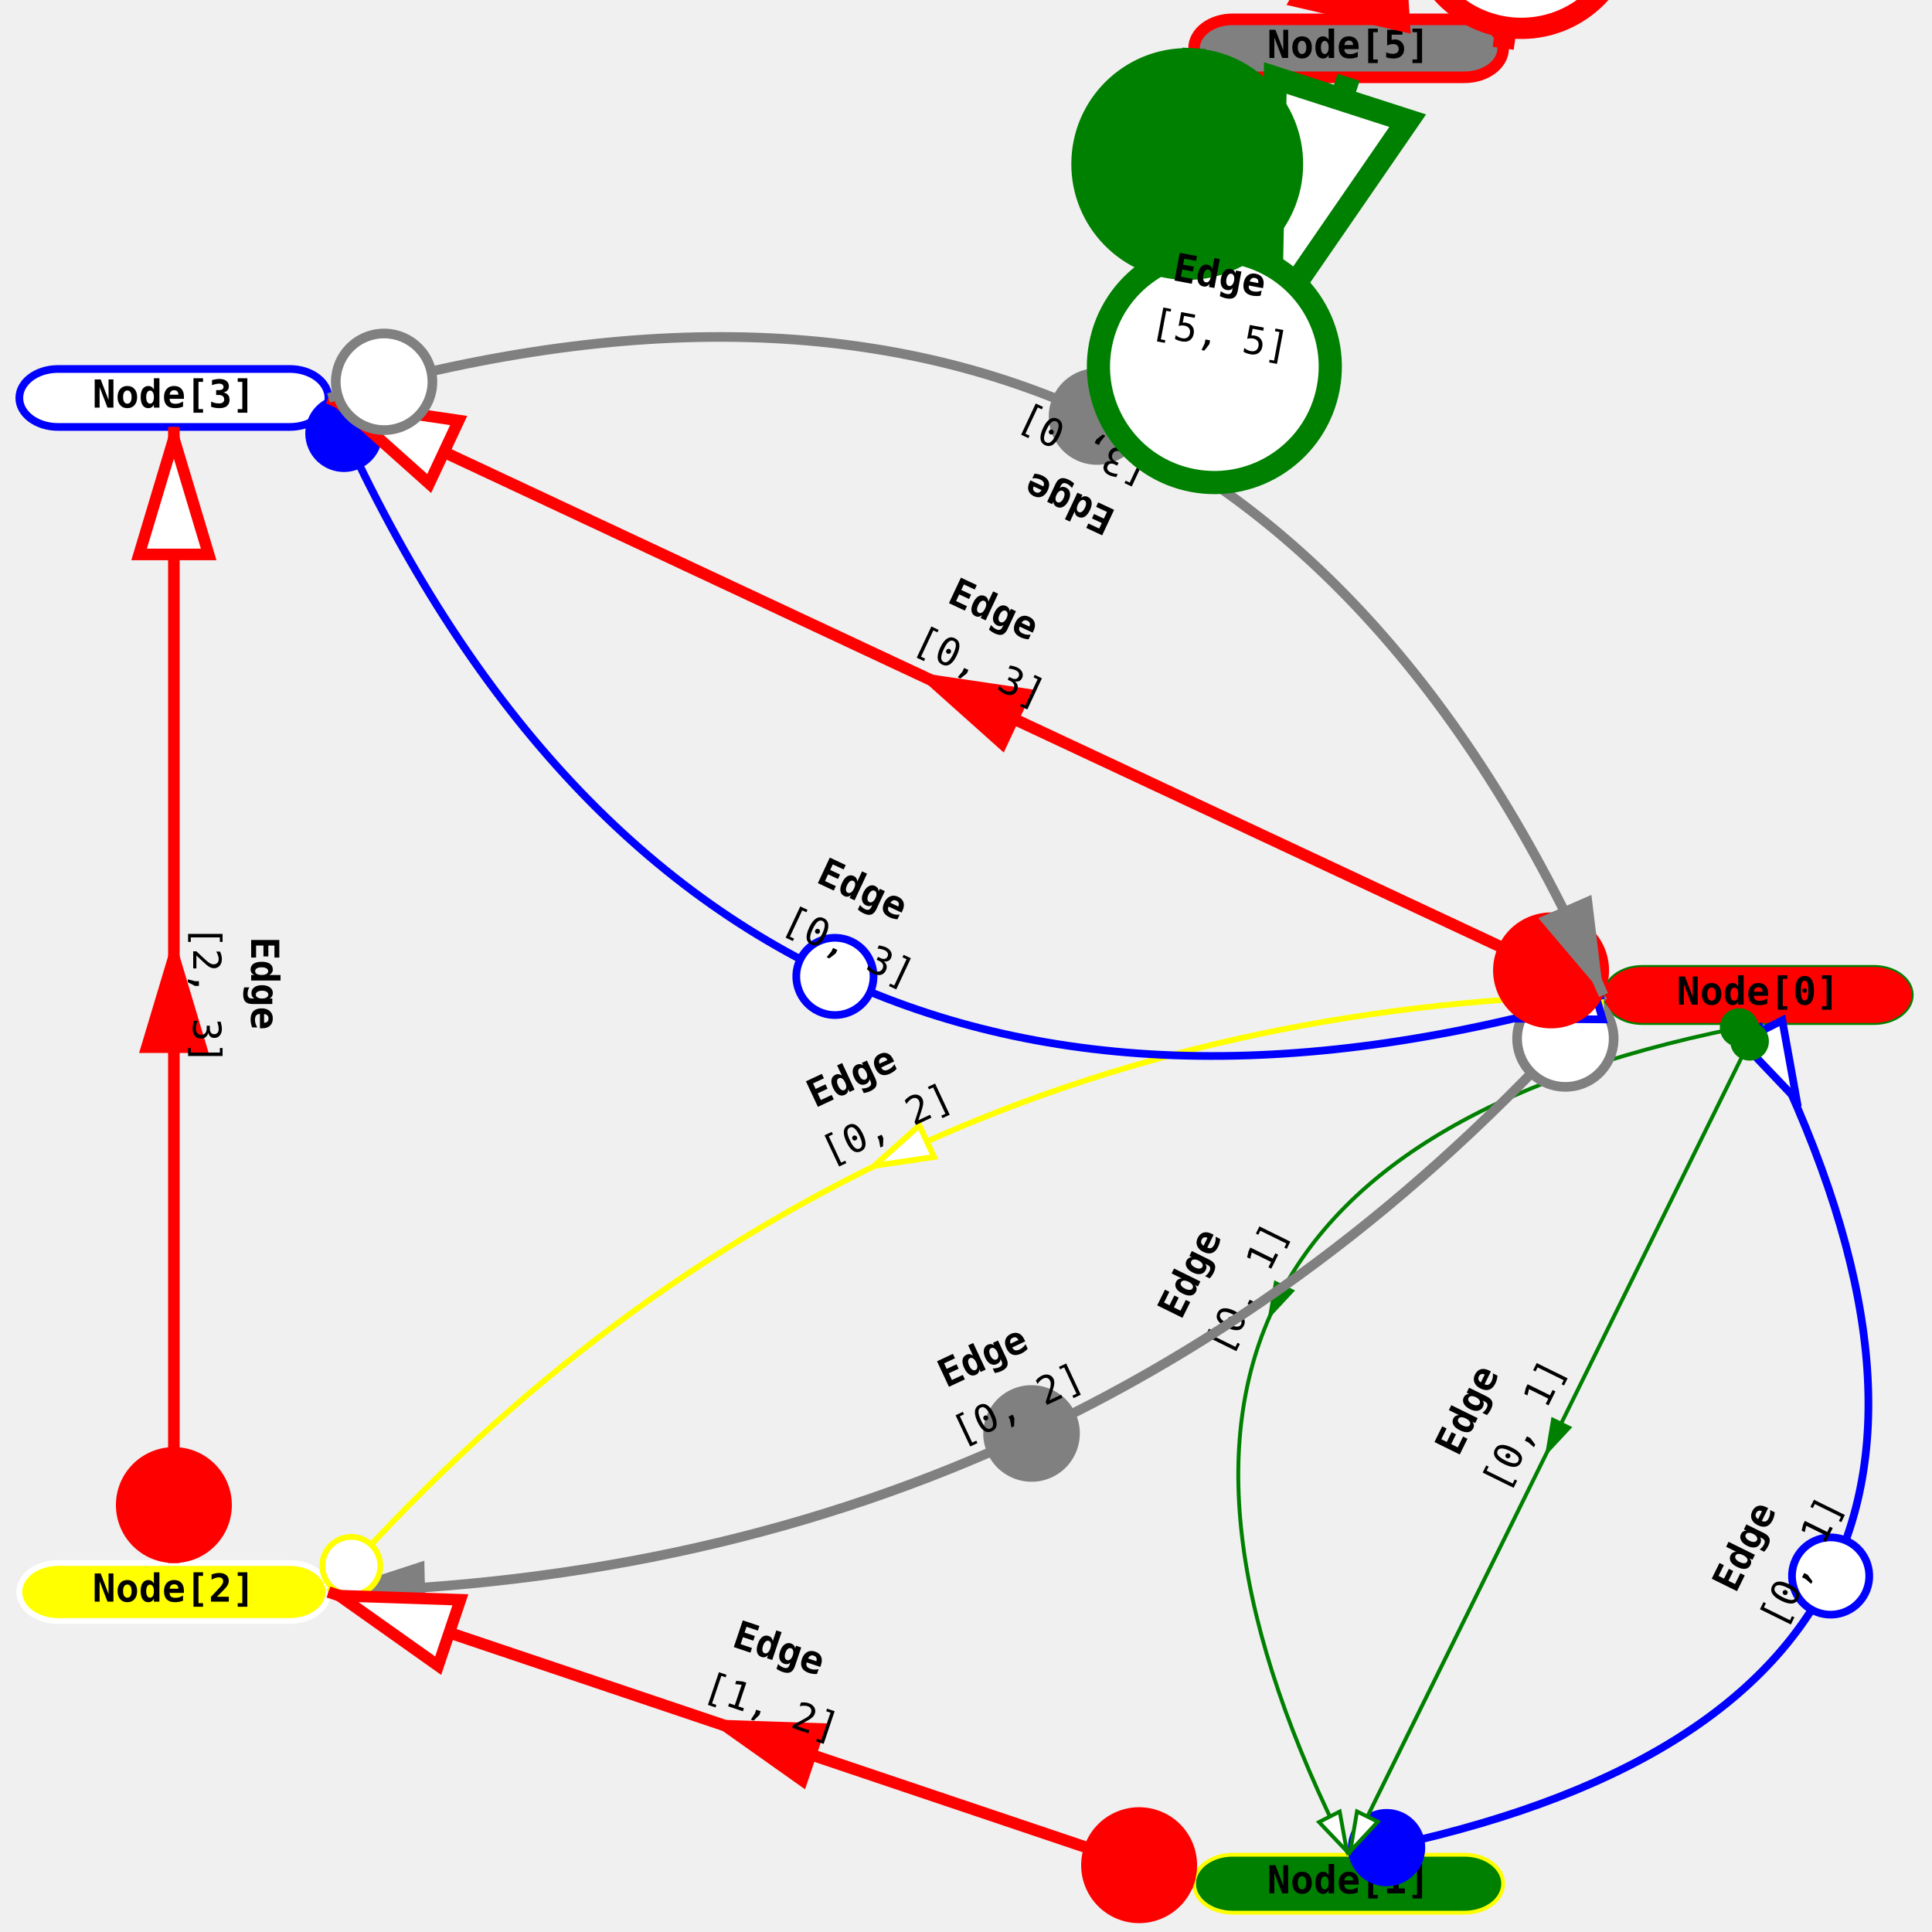
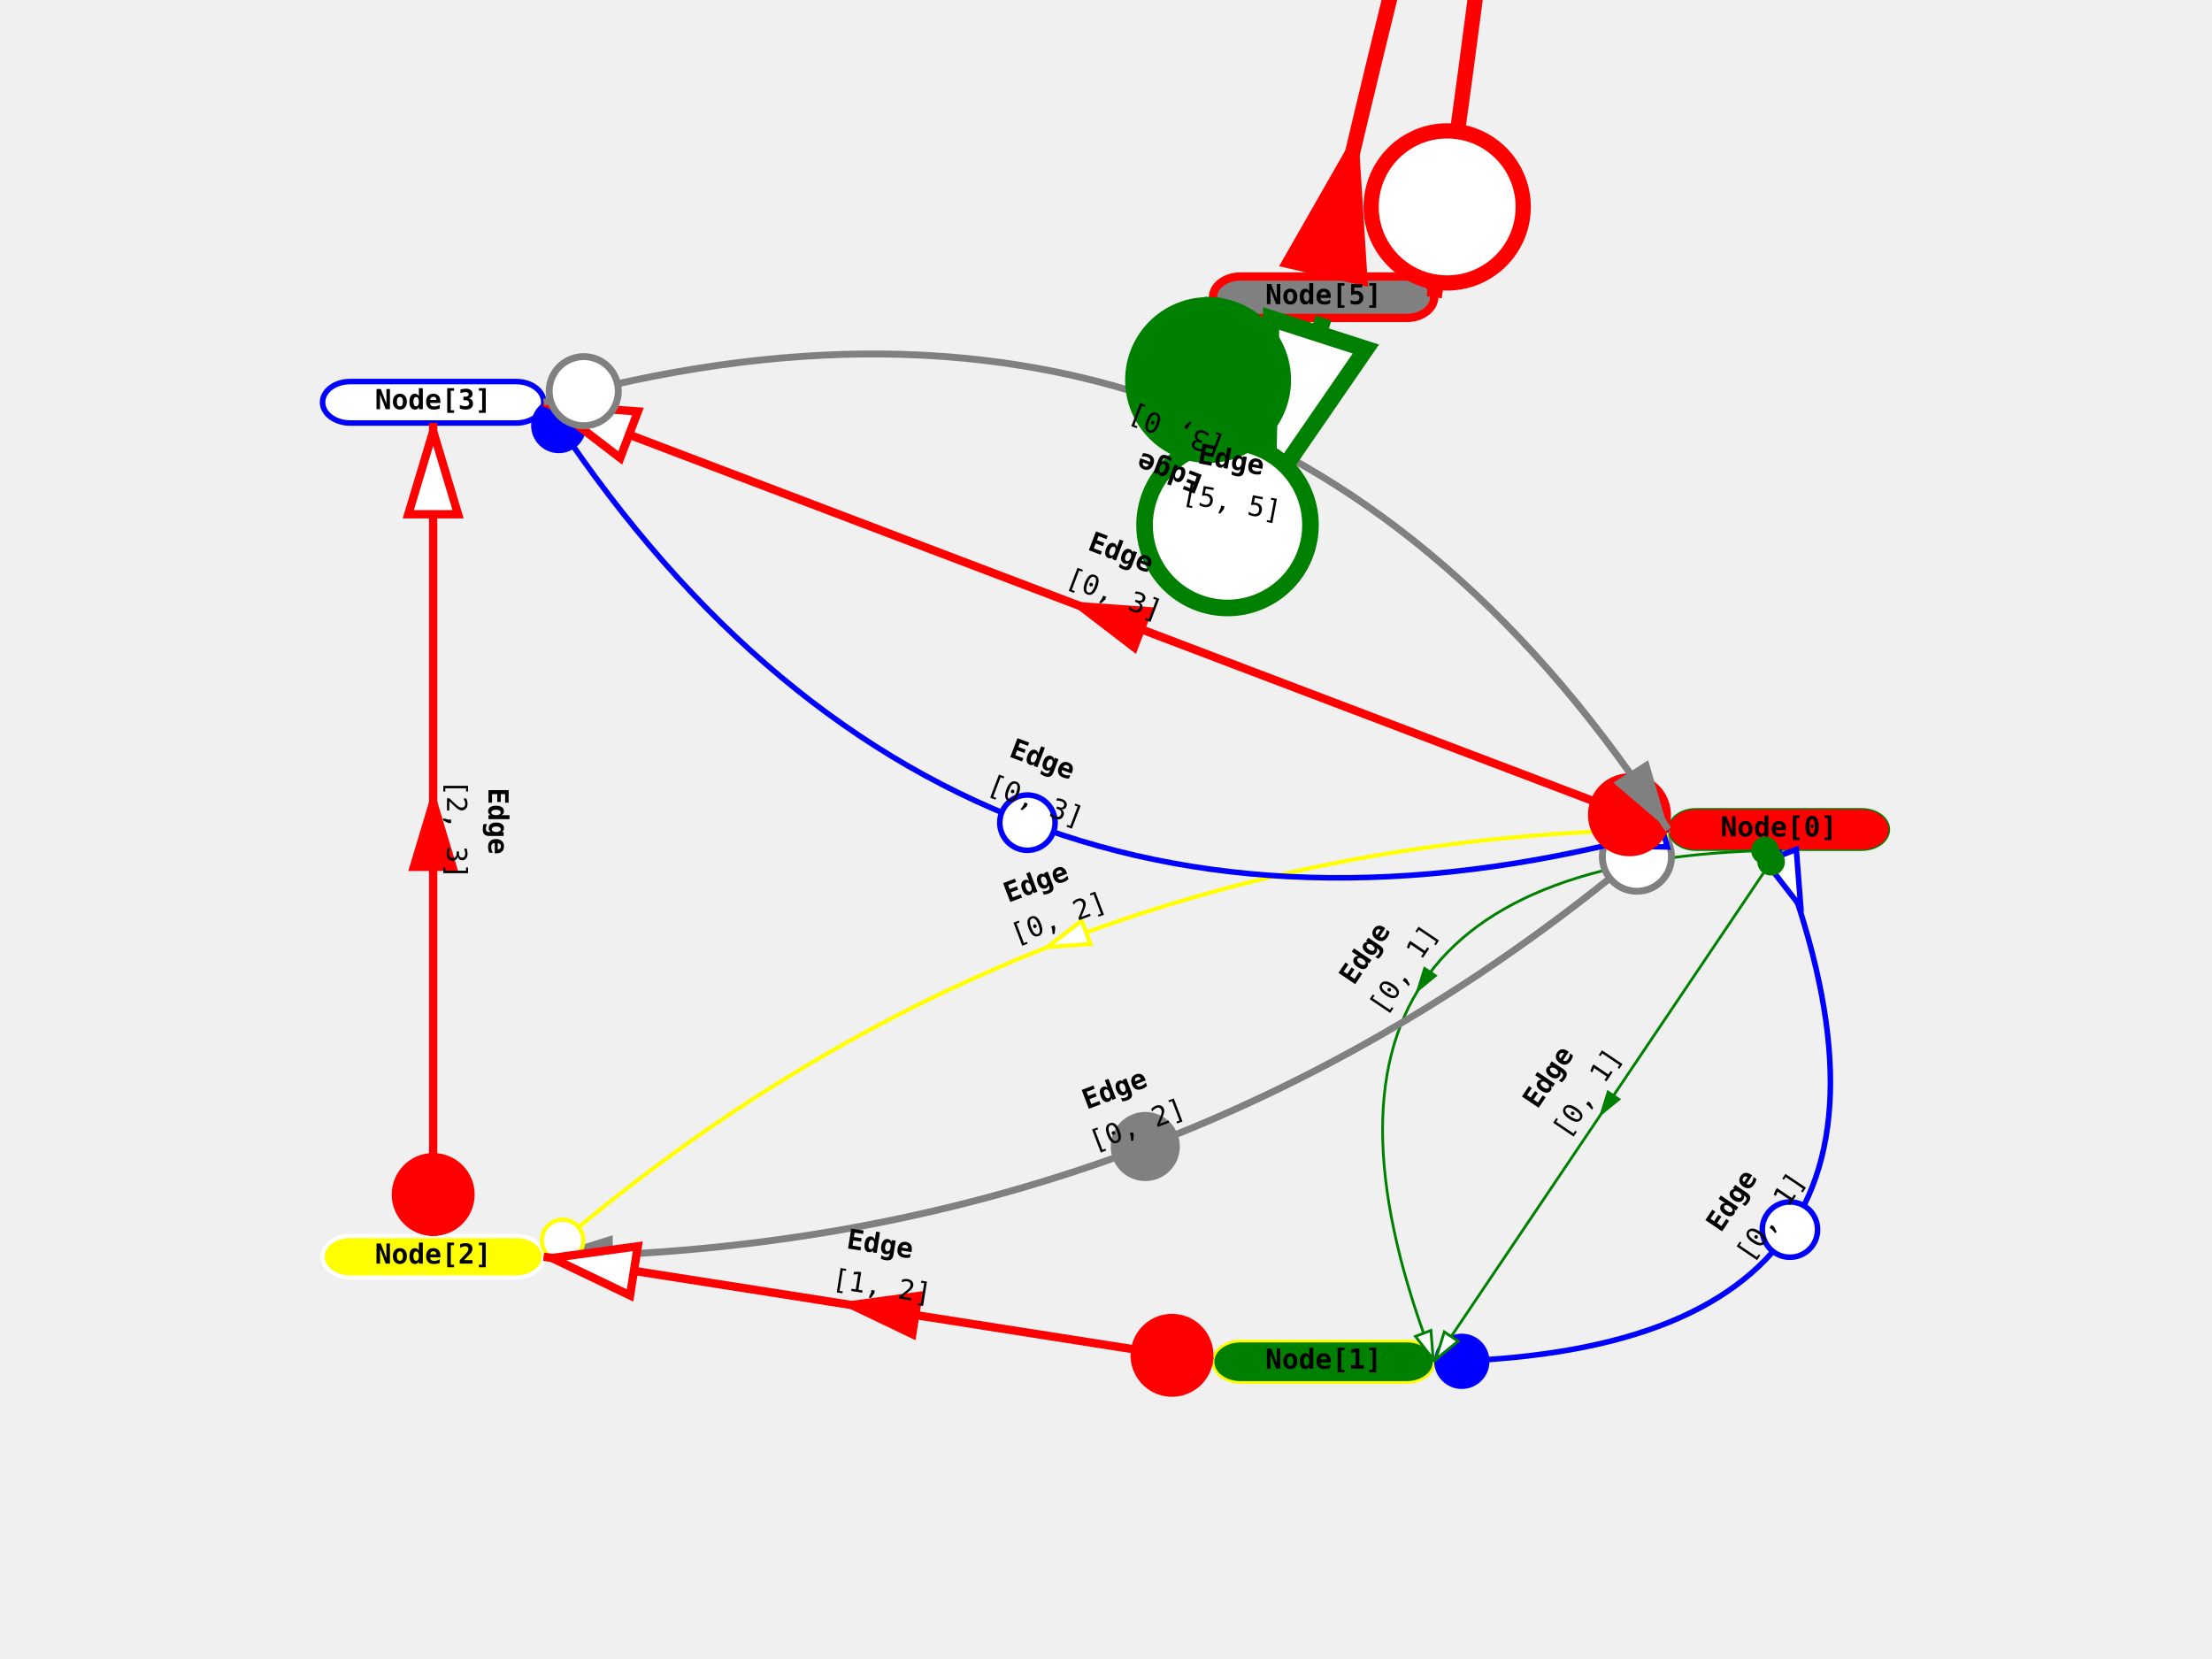
- <svg xmlns="http://www.w3.org/2000/svg" baseProfile="full" height="800px" preserveAspectRatio="xMidYMid meet" version="1.1" viewBox="0,0,1000.0,1000.0" width="800px">
+ <svg xmlns="http://www.w3.org/2000/svg" baseProfile="full" height="600px" preserveAspectRatio="xMidYMid meet" version="1.1" viewBox="-133.333,-100.0,1600.0,1200.0" width="800px">
  <defs>
    <marker id="id1" markerHeight="12.0" markerUnits="strokeWidth" markerWidth="12.0" orient="auto" refX="6.0" refY="6.0">
      <circle cx="6.0" cy="6.0" fill="white" r="5.0" stroke="blue" stroke-width="1.0" />
    </marker>
    <marker id="id2" markerHeight="12.0" markerUnits="strokeWidth" markerWidth="12.0" orient="auto" refX="0.0" refY="6.0">
      <polygon fill="white" points="1.0,3.0 11.0,6.0 1.0,9.0" stroke="blue" stroke-linecap="round" stroke-width="1.0" />
    </marker>
    <marker id="id3" markerHeight="10.0" markerUnits="strokeWidth" markerWidth="10.0" orient="auto" refX="10.0" refY="5.0">
      <circle cx="5.0" cy="5.0" fill="blue" r="5.0" stroke="none" />
    </marker>
    <marker id="id4" markerHeight="10.0" markerUnits="strokeWidth" markerWidth="10.0" orient="auto" refX="5.0" refY="5.0">
      <polygon fill="green" points="0,2.0 10.0,5.0 0,8.0" stroke="none" />
    </marker>
    <marker id="id5" markerHeight="10.0" markerUnits="strokeWidth" markerWidth="10.0" orient="auto" refX="0.0" refY="5.0">
      <circle cx="5.0" cy="5.0" fill="green" r="5.0" stroke="none" />
    </marker>
    <marker id="id6" markerHeight="12.0" markerUnits="strokeWidth" markerWidth="12.0" orient="auto" refX="12.0" refY="6.0">
      <polygon fill="white" points="1.0,3.0 11.0,6.0 1.0,9.0" stroke="green" stroke-linecap="round" stroke-width="1.0" />
    </marker>
    <marker id="id7" markerHeight="10.0" markerUnits="strokeWidth" markerWidth="10.0" orient="auto" refX="5.0" refY="5.0">
      <polygon fill="green" points="0,2.0 10.0,5.0 0,8.0" stroke="none" />
    </marker>
    <marker id="id8" markerHeight="10.0" markerUnits="strokeWidth" markerWidth="10.0" orient="auto" refX="0.0" refY="5.0">
      <circle cx="5.0" cy="5.0" fill="green" r="5.0" stroke="none" />
    </marker>
    <marker id="id9" markerHeight="12.0" markerUnits="strokeWidth" markerWidth="12.0" orient="auto" refX="12.0" refY="6.0">
      <polygon fill="white" points="1.0,3.0 11.0,6.0 1.0,9.0" stroke="green" stroke-linecap="round" stroke-width="1.0" />
    </marker>
    <marker id="id10" markerHeight="10.0" markerUnits="strokeWidth" markerWidth="10.0" orient="auto" refX="5.0" refY="5.0">
      <circle cx="5.0" cy="5.0" fill="gray" r="5.0" stroke="none" />
    </marker>
    <marker id="id11" markerHeight="12.0" markerUnits="strokeWidth" markerWidth="12.0" orient="auto" refX="0.0" refY="6.0">
      <circle cx="6.0" cy="6.0" fill="white" r="5.0" stroke="gray" stroke-width="1.0" />
    </marker>
    <marker id="id12" markerHeight="10.0" markerUnits="strokeWidth" markerWidth="10.0" orient="auto" refX="10.0" refY="5.0">
      <polygon fill="gray" points="0,2.0 10.0,5.0 0,8.0" stroke="none" />
    </marker>
    <marker id="id13" markerHeight="12.0" markerUnits="strokeWidth" markerWidth="12.0" orient="auto" refX="6.0" refY="6.0">
      <polygon fill="white" points="1.0,3.0 11.0,6.0 1.0,9.0" stroke="yellow" stroke-linecap="round" stroke-width="1.0" />
    </marker>
    <marker id="id14" markerHeight="10.0" markerUnits="strokeWidth" markerWidth="10.0" orient="auto" refX="0.0" refY="5.0">
      <polygon fill="yellow" points="0,2.0 10.0,5.0 0,8.0" stroke="none" />
    </marker>
    <marker id="id15" markerHeight="12.0" markerUnits="strokeWidth" markerWidth="12.0" orient="auto" refX="12.0" refY="6.0">
      <circle cx="6.0" cy="6.0" fill="white" r="5.0" stroke="yellow" stroke-width="1.0" />
    </marker>
    <marker id="id16" markerHeight="12.0" markerUnits="strokeWidth" markerWidth="12.0" orient="auto" refX="6.0" refY="6.0">
      <circle cx="6.0" cy="6.0" fill="white" r="5.0" stroke="blue" stroke-width="1.0" />
    </marker>
    <marker id="id17" markerHeight="12.0" markerUnits="strokeWidth" markerWidth="12.0" orient="auto" refX="0.0" refY="6.0">
      <polygon fill="white" points="1.0,3.0 11.0,6.0 1.0,9.0" stroke="blue" stroke-linecap="round" stroke-width="1.0" />
    </marker>
    <marker id="id18" markerHeight="10.0" markerUnits="strokeWidth" markerWidth="10.0" orient="auto" refX="10.0" refY="5.0">
      <circle cx="5.0" cy="5.0" fill="blue" r="5.0" stroke="none" />
    </marker>
    <marker id="id19" markerHeight="10.0" markerUnits="strokeWidth" markerWidth="10.0" orient="auto" refX="5.0" refY="5.0">
      <polygon fill="red" points="0,2.0 10.0,5.0 0,8.0" stroke="none" />
    </marker>
    <marker id="id20" markerHeight="10.0" markerUnits="strokeWidth" markerWidth="10.0" orient="auto" refX="0.0" refY="5.0">
      <circle cx="5.0" cy="5.0" fill="red" r="5.0" stroke="none" />
    </marker>
    <marker id="id21" markerHeight="12.0" markerUnits="strokeWidth" markerWidth="12.0" orient="auto" refX="12.0" refY="6.0">
      <polygon fill="white" points="1.0,3.0 11.0,6.0 1.0,9.0" stroke="red" stroke-linecap="round" stroke-width="1.0" />
    </marker>
    <marker id="id22" markerHeight="10.0" markerUnits="strokeWidth" markerWidth="10.0" orient="auto" refX="5.0" refY="5.0">
      <polygon fill="red" points="0,2.0 10.0,5.0 0,8.0" stroke="none" />
    </marker>
    <marker id="id23" markerHeight="10.0" markerUnits="strokeWidth" markerWidth="10.0" orient="auto" refX="0.0" refY="5.0">
      <circle cx="5.0" cy="5.0" fill="red" r="5.0" stroke="none" />
    </marker>
    <marker id="id24" markerHeight="12.0" markerUnits="strokeWidth" markerWidth="12.0" orient="auto" refX="12.0" refY="6.0">
      <polygon fill="white" points="1.0,3.0 11.0,6.0 1.0,9.0" stroke="red" stroke-linecap="round" stroke-width="1.0" />
    </marker>
    <marker id="id25" markerHeight="10.0" markerUnits="strokeWidth" markerWidth="10.0" orient="auto" refX="5.0" refY="5.0">
      <polygon fill="red" points="0,2.0 10.0,5.0 0,8.0" stroke="none" />
    </marker>
    <marker id="id26" markerHeight="10.0" markerUnits="strokeWidth" markerWidth="10.0" orient="auto" refX="0.0" refY="5.0">
      <circle cx="5.0" cy="5.0" fill="red" r="5.0" stroke="none" />
    </marker>
    <marker id="id27" markerHeight="12.0" markerUnits="strokeWidth" markerWidth="12.0" orient="auto" refX="12.0" refY="6.0">
      <polygon fill="white" points="1.0,3.0 11.0,6.0 1.0,9.0" stroke="red" stroke-linecap="round" stroke-width="1.0" />
    </marker>
    <marker id="id28" markerHeight="10.0" markerUnits="strokeWidth" markerWidth="10.0" orient="auto" refX="5.0" refY="5.0">
      <circle cx="5.0" cy="5.0" fill="gray" r="5.0" stroke="none" />
    </marker>
    <marker id="id29" markerHeight="12.0" markerUnits="strokeWidth" markerWidth="12.0" orient="auto" refX="0.0" refY="6.0">
      <circle cx="6.0" cy="6.0" fill="white" r="5.0" stroke="gray" stroke-width="1.0" />
    </marker>
    <marker id="id30" markerHeight="10.0" markerUnits="strokeWidth" markerWidth="10.0" orient="auto" refX="10.0" refY="5.0">
      <polygon fill="gray" points="0,2.0 10.0,5.0 0,8.0" stroke="none" />
    </marker>
    <marker id="id31" markerHeight="12.0" markerUnits="strokeWidth" markerWidth="12.0" orient="auto" refX="6.0" refY="6.0">
      <polygon fill="white" points="1.0,3.0 11.0,6.0 1.0,9.0" stroke="red" stroke-linecap="round" stroke-width="1.0" />
    </marker>
    <marker id="id32" markerHeight="10.0" markerUnits="strokeWidth" markerWidth="10.0" orient="auto" refX="0.0" refY="5.0">
      <polygon fill="red" points="0,2.0 10.0,5.0 0,8.0" stroke="none" />
    </marker>
    <marker id="id33" markerHeight="12.0" markerUnits="strokeWidth" markerWidth="12.0" orient="auto" refX="12.0" refY="6.0">
      <circle cx="6.0" cy="6.0" fill="white" r="5.0" stroke="red" stroke-width="1.0" />
    </marker>
    <marker id="id34" markerHeight="12.0" markerUnits="strokeWidth" markerWidth="12.0" orient="auto" refX="6.0" refY="6.0">
      <circle cx="6.0" cy="6.0" fill="white" r="5.0" stroke="green" stroke-width="1.0" />
    </marker>
    <marker id="id35" markerHeight="12.0" markerUnits="strokeWidth" markerWidth="12.0" orient="auto" refX="0.0" refY="6.0">
      <polygon fill="white" points="1.0,3.0 11.0,6.0 1.0,9.0" stroke="green" stroke-linecap="round" stroke-width="1.0" />
    </marker>
    <marker id="id36" markerHeight="10.0" markerUnits="strokeWidth" markerWidth="10.0" orient="auto" refX="10.0" refY="5.0">
      <circle cx="5.0" cy="5.0" fill="green" r="5.0" stroke="none" />
    </marker>
  </defs>
  <g>
-     <rect fill="red" height="30.0" rx="20.0" ry="20.0" stroke="green" stroke-width="1px" width="160.0" x="830.0" y="500.0" />
-     <text font-family="monospace" font-size="20.0" text-anchor="middle" transform="translate(0,-10.0)" x="910.0" y="530.0">
-       <tspan font-family="monospace" font-size="20.0" font-weight="bold" text-anchor="middle" x="910.0" y="530.0">Node[0]</tspan>
-     </text>
+     <rect fill="red" height="30.0" rx="20.0" ry="20.0" stroke="green" stroke-width="1px" width="160.0" x="1073.333" y="485.0" />
+     <rect fill="green" height="30.0" rx="20.0" ry="20.0" stroke="yellow" stroke-width="2px" width="160.0" x="744.045" y="870.0" />
+     <rect fill="yellow" height="30.0" rx="20.0" ry="20.0" stroke="white" stroke-width="3px" width="160.0" x="100.0" y="794.017" />
+     <rect fill="white" height="30.0" rx="20.0" ry="20.0" stroke="blue" stroke-width="4px" width="160.0" x="100.0" y="175.983" />
+     <rect fill="gray" height="30.0" rx="20.0" ry="20.0" stroke="red" stroke-width="6px" width="160.0" x="744.045" y="100.0" />
  </g>
  <g>
-     <rect fill="green" height="30.0" rx="20.0" ry="20.0" stroke="yellow" stroke-width="2px" width="160.0" x="618.034" y="960.0" />
-     <text font-family="monospace" font-size="20.0" text-anchor="middle" transform="translate(0,-10.0)" x="698.034" y="990.0">
-       <tspan font-family="monospace" font-size="20.0" font-weight="bold" text-anchor="middle" x="698.034" y="990.0">Node[1]</tspan>
-     </text>
+     <path d="M 1153.333 515.0 Q 1223.704 696.902 1161.382 789.402 Q 1099.06 881.902 904.045 885.0" fill="none" marker-end="url(#id3)" marker-mid="url(#id1)" marker-start="url(#id2)" stroke="blue" stroke-linecap="butt" stroke-width="4px" />
+     <path d="M 1153.333 515.0 Q 1091.011 607.5 1028.689 700.0 Q 966.367 792.5 904.045 885.0" fill="none" marker-end="url(#id6)" marker-mid="url(#id4)" marker-start="url(#id5)" stroke="green" stroke-linecap="butt" stroke-width="2px" />
+     <path d="M 1153.333 515.0 Q 958.319 518.098 895.997 610.598 Q 833.675 703.098 904.045 885.0" fill="none" marker-end="url(#id9)" marker-mid="url(#id7)" marker-start="url(#id8)" stroke="green" stroke-linecap="butt" stroke-width="2px" />
+     <path d="M 1073.333 500.0 Q 898.413 652.038 695.08 729.293 Q 491.747 806.547 260.0 809.017" fill="none" marker-end="url(#id12)" marker-mid="url(#id10)" marker-start="url(#id11)" stroke="gray" stroke-linecap="butt" stroke-width="5px" />
+     <path d="M 1073.333 500.0 Q 841.587 502.47 638.253 579.724 Q 434.92 656.979 260.0 809.017" fill="none" marker-end="url(#id15)" marker-mid="url(#id13)" marker-start="url(#id14)" stroke="yellow" stroke-linecap="butt" stroke-width="3px" />
+     <path d="M 1073.333 500.0 Q 813.173 572.314 609.84 495.06 Q 406.506 417.806 260.0 190.983" fill="none" marker-end="url(#id18)" marker-mid="url(#id16)" marker-start="url(#id17)" stroke="blue" stroke-linecap="butt" stroke-width="4px" />
+     <path d="M 1073.333 500.0 Q 870.0 422.746 666.667 345.491 Q 463.333 268.237 260.0 190.983" fill="none" marker-end="url(#id21)" marker-mid="url(#id19)" marker-start="url(#id20)" stroke="red" stroke-linecap="butt" stroke-width="6px" />
+     <path d="M 744.045 885.0 Q 623.034 866.004 502.023 847.009 Q 381.011 828.013 260.0 809.017" fill="none" marker-end="url(#id24)" marker-mid="url(#id22)" marker-start="url(#id23)" stroke="red" stroke-linecap="butt" stroke-width="6px" />
+     <path d="M 180.0 794.017 Q 180.0 647.008 180.0 500 Q 180.0 352.991 180.0 205.983" fill="none" marker-end="url(#id27)" marker-mid="url(#id25)" marker-start="url(#id26)" stroke="red" stroke-linecap="butt" stroke-width="6px" />
+     <path d="M 260.0 190.983 Q 520.16 118.669 723.494 195.923 Q 926.827 273.177 1073.333 500.0" fill="none" marker-end="url(#id30)" marker-mid="url(#id28)" marker-start="url(#id29)" stroke="gray" stroke-linecap="butt" stroke-width="5px" />
+     <path d="M 824.045 100.0 Q 932.504 -368.029 952.504 -364.279 Q 972.504 -360.529 904.045 115.0" fill="none" marker-end="url(#id33)" marker-mid="url(#id31)" marker-start="url(#id32)" stroke="red" stroke-linecap="butt" stroke-width="11px" />
+     <path d="M 824.045 130.0 Q 774.559 283.51 754.559 279.76 Q 734.559 276.01 744.045 115.0" fill="none" marker-end="url(#id36)" marker-mid="url(#id34)" marker-start="url(#id35)" stroke="green" stroke-linecap="butt" stroke-width="12px" />
  </g>
  <g>
-     <rect fill="yellow" height="30.0" rx="20.0" ry="20.0" stroke="white" stroke-width="3px" width="160.0" x="10.0" y="809.017" />
-     <text font-family="monospace" font-size="20.0" text-anchor="middle" transform="translate(0,-10.0)" x="90.0" y="839.017">
-       <tspan font-family="monospace" font-size="20.0" font-weight="bold" text-anchor="middle" x="90.0" y="839.017">Node[2]</tspan>
+     <text font-family="monospace" font-size="20.0" text-anchor="middle" transform="rotate(303.9702,1161.382,789.4018) translate(0,-10.0)" x="1161.382" y="759.402">
+       <tspan font-family="monospace" font-size="20.0" font-weight="bold" text-anchor="middle" x="1161.382" y="759.402">Edge</tspan>
+       <tspan font-family="monospace" font-size="20.0" font-weight="normal" text-anchor="middle" x="1161.382" y="789.402">[0, 1]</tspan>
    </text>
-   </g>
-   <g>
-     <rect fill="white" height="30.0" rx="20.0" ry="20.0" stroke="blue" stroke-width="4px" width="160.0" x="10.0" y="190.983" />
-     <text font-family="monospace" font-size="20.0" text-anchor="middle" transform="translate(0,-10.0)" x="90.0" y="220.983">
-       <tspan font-family="monospace" font-size="20.0" font-weight="bold" text-anchor="middle" x="90.0" y="220.983">Node[3]</tspan>
+     <text font-family="monospace" font-size="20.0" text-anchor="middle" transform="rotate(303.9702,1028.689,700.0) translate(0,-10.0)" x="1028.689" y="670.0">
+       <tspan font-family="monospace" font-size="20.0" font-weight="bold" text-anchor="middle" x="1028.689" y="670.0">Edge</tspan>
+       <tspan font-family="monospace" font-size="20.0" font-weight="normal" text-anchor="middle" x="1028.689" y="700.0">[0, 1]</tspan>
    </text>
-   </g>
-   <g>
-     <rect fill="gray" height="30.0" rx="20.0" ry="20.0" stroke="red" stroke-width="6px" width="160.0" x="618.034" y="10.0" />
-     <text font-family="monospace" font-size="20.0" text-anchor="middle" transform="translate(0,-10.0)" x="698.034" y="40.0">
-       <tspan font-family="monospace" font-size="20.0" font-weight="bold" text-anchor="middle" x="698.034" y="40.0">Node[5]</tspan>
+     <text font-family="monospace" font-size="20.0" text-anchor="middle" transform="rotate(303.9702,895.9968,610.5982) translate(0,-10.0)" x="895.997" y="580.598">
+       <tspan font-family="monospace" font-size="20.0" font-weight="bold" text-anchor="middle" x="895.997" y="580.598">Edge</tspan>
+       <tspan font-family="monospace" font-size="20.0" font-weight="normal" text-anchor="middle" x="895.997" y="610.598">[0, 1]</tspan>
    </text>
-   </g>
-   <g>
-     <path d="M 910.0 530.0 Q 1000.52 708.243 947.528 815.743 Q 894.537 923.243 698.034 960.0" fill="none" marker-end="url(#id3)" marker-mid="url(#id1)" marker-start="url(#id2)" stroke="blue" stroke-linecap="butt" stroke-width="4px" />
-     <text font-family="monospace" font-size="20.0" text-anchor="middle" transform="rotate(296.2407,947.5281,815.743) translate(0,-10.0)" x="947.528" y="785.743">
-       <tspan font-family="monospace" font-size="20.0" font-weight="bold" text-anchor="middle" x="947.528" y="785.743">Edge</tspan>
-       <tspan font-family="monospace" font-size="20.0" font-weight="normal" text-anchor="middle" x="947.528" y="815.743">[0, 1]</tspan>
+     <text font-family="monospace" font-size="20.0" text-anchor="middle" transform="rotate(339.1963,695.0801,729.2927) translate(0,-10.0)" x="695.08" y="699.293">
+       <tspan font-family="monospace" font-size="20.0" font-weight="bold" text-anchor="middle" x="695.08" y="699.293">Edge</tspan>
+       <tspan font-family="monospace" font-size="20.0" font-weight="normal" text-anchor="middle" x="695.08" y="729.293">[0, 2]</tspan>
    </text>
-   </g>
-   <g>
-     <path d="M 910.0 530.0 Q 857.008 637.5 804.017 745.0 Q 751.025 852.5 698.034 960.0" fill="none" marker-end="url(#id6)" marker-mid="url(#id4)" marker-start="url(#id5)" stroke="green" stroke-linecap="butt" stroke-width="2px" />
-     <text font-family="monospace" font-size="20.0" text-anchor="middle" transform="rotate(296.2407,804.017,745.0) translate(0,-10.0)" x="804.017" y="715.0">
-       <tspan font-family="monospace" font-size="20.0" font-weight="bold" text-anchor="middle" x="804.017" y="715.0">Edge</tspan>
-       <tspan font-family="monospace" font-size="20.0" font-weight="normal" text-anchor="middle" x="804.017" y="745.0">[0, 1]</tspan>
+     <text font-family="monospace" font-size="20.0" text-anchor="middle" transform="rotate(339.1963,638.2532,579.7243) translate(0,-10.0)" x="638.253" y="549.724">
+       <tspan font-family="monospace" font-size="20.0" font-weight="bold" text-anchor="middle" x="638.253" y="549.724">Edge</tspan>
+       <tspan font-family="monospace" font-size="20.0" font-weight="normal" text-anchor="middle" x="638.253" y="579.724">[0, 2]</tspan>
    </text>
-   </g>
-   <g>
-     <path d="M 910.0 530.0 Q 713.497 566.757 660.506 674.257 Q 607.514 781.757 698.034 960.0" fill="none" marker-end="url(#id9)" marker-mid="url(#id7)" marker-start="url(#id8)" stroke="green" stroke-linecap="butt" stroke-width="2px" />
-     <text font-family="monospace" font-size="20.0" text-anchor="middle" transform="rotate(296.2407,660.5059,674.257) translate(0,-10.0)" x="660.506" y="644.257">
-       <tspan font-family="monospace" font-size="20.0" font-weight="bold" text-anchor="middle" x="660.506" y="644.257">Edge</tspan>
-       <tspan font-family="monospace" font-size="20.0" font-weight="normal" text-anchor="middle" x="660.506" y="674.257">[0, 1]</tspan>
+     <text font-family="monospace" font-size="20.0" text-anchor="middle" transform="rotate(20.80374,609.8398,495.0599) translate(0,-10.0)" x="609.84" y="465.06">
+       <tspan font-family="monospace" font-size="20.0" font-weight="bold" text-anchor="middle" x="609.84" y="465.06">Edge</tspan>
+       <tspan font-family="monospace" font-size="20.0" font-weight="normal" text-anchor="middle" x="609.84" y="495.06">[0, 3]</tspan>
    </text>
-   </g>
-   <g>
-     <path d="M 830.0 515.0 Q 698.922 664.706 533.922 741.96 Q 368.922 819.215 170.0 824.017" fill="none" marker-end="url(#id12)" marker-mid="url(#id10)" marker-start="url(#id11)" stroke="gray" stroke-linecap="butt" stroke-width="5px" />
-     <text font-family="monospace" font-size="20.0" text-anchor="middle" transform="rotate(334.9107,533.9225,741.9603) translate(0,-10.0)" x="533.922" y="711.96">
-       <tspan font-family="monospace" font-size="20.0" font-weight="bold" text-anchor="middle" x="533.922" y="711.96">Edge</tspan>
-       <tspan font-family="monospace" font-size="20.0" font-weight="normal" text-anchor="middle" x="533.922" y="741.96">[0, 2]</tspan>
+     <text font-family="monospace" font-size="20.0" text-anchor="middle" transform="rotate(20.80374,666.6667,345.4915) translate(0,-10.0)" x="666.667" y="315.491">
+       <tspan font-family="monospace" font-size="20.0" font-weight="bold" text-anchor="middle" x="666.667" y="315.491">Edge</tspan>
+       <tspan font-family="monospace" font-size="20.0" font-weight="normal" text-anchor="middle" x="666.667" y="345.491">[0, 3]</tspan>
    </text>
-   </g>
-   <g>
-     <path d="M 830.0 515.0 Q 631.078 519.802 466.078 597.057 Q 301.078 674.311 170.0 824.017" fill="none" marker-end="url(#id15)" marker-mid="url(#id13)" marker-start="url(#id14)" stroke="yellow" stroke-linecap="butt" stroke-width="3px" />
-     <text font-family="monospace" font-size="20.0" text-anchor="middle" transform="rotate(334.9107,466.0775,597.0567) translate(0,-10.0)" x="466.078" y="567.057">
-       <tspan font-family="monospace" font-size="20.0" font-weight="bold" text-anchor="middle" x="466.078" y="567.057">Edge</tspan>
-       <tspan font-family="monospace" font-size="20.0" font-weight="normal" text-anchor="middle" x="466.078" y="597.057">[0, 2]</tspan>
+     <text font-family="monospace" font-size="20.0" text-anchor="middle" transform="rotate(8.921203,502.0226,847.0085) translate(0,-10.0)" x="502.023" y="817.009">
+       <tspan font-family="monospace" font-size="20.0" font-weight="bold" text-anchor="middle" x="502.023" y="817.009">Edge</tspan>
+       <tspan font-family="monospace" font-size="20.0" font-weight="normal" text-anchor="middle" x="502.023" y="847.009">[1, 2]</tspan>
    </text>
-   </g>
-   <g>
-     <path d="M 830.0 515.0 Q 597.155 582.649 432.155 505.395 Q 267.155 428.141 170.0 205.983" fill="none" marker-end="url(#id18)" marker-mid="url(#id16)" marker-start="url(#id17)" stroke="blue" stroke-linecap="butt" stroke-width="4px" />
-     <text font-family="monospace" font-size="20.0" text-anchor="middle" transform="rotate(25.08935,432.155,505.3951) translate(0,-10.0)" x="432.155" y="475.395">
-       <tspan font-family="monospace" font-size="20.0" font-weight="bold" text-anchor="middle" x="432.155" y="475.395">Edge</tspan>
-       <tspan font-family="monospace" font-size="20.0" font-weight="normal" text-anchor="middle" x="432.155" y="505.395">[0, 3]</tspan>
+     <text font-family="monospace" font-size="20.0" text-anchor="middle" transform="rotate(90.0,180.0,500) translate(0,-10.0)" x="180.0" y="470">
+       <tspan font-family="monospace" font-size="20.0" font-weight="bold" text-anchor="middle" x="180.0" y="470">Edge</tspan>
+       <tspan font-family="monospace" font-size="20.0" font-weight="normal" text-anchor="middle" x="180.0" y="500">[2, 3]</tspan>
    </text>
-   </g>
-   <g>
-     <path d="M 830.0 515.0 Q 665.0 437.746 500.0 360.491 Q 335.0 283.237 170.0 205.983" fill="none" marker-end="url(#id21)" marker-mid="url(#id19)" marker-start="url(#id20)" stroke="red" stroke-linecap="butt" stroke-width="6px" />
-     <text font-family="monospace" font-size="20.0" text-anchor="middle" transform="rotate(25.08935,500.0,360.4915) translate(0,-10.0)" x="500.0" y="330.491">
-       <tspan font-family="monospace" font-size="20.0" font-weight="bold" text-anchor="middle" x="500.0" y="330.491">Edge</tspan>
-       <tspan font-family="monospace" font-size="20.0" font-weight="normal" text-anchor="middle" x="500.0" y="360.491">[0, 3]</tspan>
+     <text font-family="monospace" font-size="20.0" text-anchor="middle" transform="rotate(200.8037,723.4935,195.9231) translate(0,-10.0)" x="723.494" y="165.923">
+       <tspan font-family="monospace" font-size="20.0" font-weight="bold" text-anchor="middle" x="723.494" y="165.923">Edge</tspan>
+       <tspan font-family="monospace" font-size="20.0" font-weight="normal" text-anchor="middle" x="723.494" y="195.923">[3, 0]</tspan>
    </text>
-   </g>
-   <g>
-     <path d="M 618.034 975.0 Q 506.025 937.254 394.017 899.509 Q 282.008 861.763 170.0 824.017" fill="none" marker-end="url(#id24)" marker-mid="url(#id22)" marker-start="url(#id23)" stroke="red" stroke-linecap="butt" stroke-width="6px" />
-     <text font-family="monospace" font-size="20.0" text-anchor="middle" transform="rotate(18.62331,394.017,899.5085) translate(0,-10.0)" x="394.017" y="869.509">
-       <tspan font-family="monospace" font-size="20.0" font-weight="bold" text-anchor="middle" x="394.017" y="869.509">Edge</tspan>
-       <tspan font-family="monospace" font-size="20.0" font-weight="normal" text-anchor="middle" x="394.017" y="899.509">[1, 2]</tspan>
+     <text font-family="monospace" font-size="20.0" text-anchor="middle" transform="rotate(190.6197,952.5039,-364.2786) translate(0,-10.0)" x="952.504" y="-394.279">
+       <tspan font-family="monospace" font-size="20.0" font-weight="bold" text-anchor="middle" x="952.504" y="-394.279">Edge</tspan>
+       <tspan font-family="monospace" font-size="20.0" font-weight="normal" text-anchor="middle" x="952.504" y="-364.279">[5, 5]</tspan>
    </text>
-   </g>
-   <g>
-     <path d="M 90.0 809.017 Q 90.0 662.008 90.0 515 Q 90.0 367.991 90.0 220.983" fill="none" marker-end="url(#id27)" marker-mid="url(#id25)" marker-start="url(#id26)" stroke="red" stroke-linecap="butt" stroke-width="6px" />
-     <text font-family="monospace" font-size="20.0" text-anchor="middle" transform="rotate(90.0,90.0,515) translate(0,-10.0)" x="90.0" y="485">
-       <tspan font-family="monospace" font-size="20.0" font-weight="bold" text-anchor="middle" x="90.0" y="485">Edge</tspan>
-       <tspan font-family="monospace" font-size="20.0" font-weight="normal" text-anchor="middle" x="90.0" y="515">[2, 3]</tspan>
+     <text font-family="monospace" font-size="20.0" text-anchor="middle" transform="rotate(10.61966,754.5592,279.7595) translate(0,-10.0)" x="754.559" y="249.76">
+       <tspan font-family="monospace" font-size="20.0" font-weight="bold" text-anchor="middle" x="754.559" y="249.76">Edge</tspan>
+       <tspan font-family="monospace" font-size="20.0" font-weight="normal" text-anchor="middle" x="754.559" y="279.76">[5, 5]</tspan>
    </text>
-   </g>
-   <g>
-     <path d="M 170.0 205.983 Q 402.845 138.334 567.845 215.588 Q 732.845 292.842 830.0 515.0" fill="none" marker-end="url(#id30)" marker-mid="url(#id28)" marker-start="url(#id29)" stroke="gray" stroke-linecap="butt" stroke-width="5px" />
-     <text font-family="monospace" font-size="20.0" text-anchor="middle" transform="rotate(205.0894,567.845,215.5879) translate(0,-10.0)" x="567.845" y="185.588">
-       <tspan font-family="monospace" font-size="20.0" font-weight="bold" text-anchor="middle" x="567.845" y="185.588">Edge</tspan>
-       <tspan font-family="monospace" font-size="20.0" font-weight="normal" text-anchor="middle" x="567.845" y="215.588">[3, 0]</tspan>
+     <text font-family="monospace" font-size="20.0" text-anchor="middle" transform="translate(0,-10.0)" x="1153.333" y="515.0">
+       <tspan font-family="monospace" font-size="20.0" font-weight="bold" text-anchor="middle" x="1153.333" y="515.0">Node[0]</tspan>
    </text>
-   </g>
-   <g>
-     <path d="M 698.034 10.0 Q 806.493 -458.029 826.493 -454.279 Q 846.493 -450.529 778.034 25.0" fill="none" marker-end="url(#id33)" marker-mid="url(#id31)" marker-start="url(#id32)" stroke="red" stroke-linecap="butt" stroke-width="11px" />
-     <text font-family="monospace" font-size="20.0" text-anchor="middle" transform="rotate(190.6197,826.4926,-454.2786) translate(0,-10.0)" x="826.493" y="-484.279">
-       <tspan font-family="monospace" font-size="20.0" font-weight="bold" text-anchor="middle" x="826.493" y="-484.279">Edge</tspan>
-       <tspan font-family="monospace" font-size="20.0" font-weight="normal" text-anchor="middle" x="826.493" y="-454.279">[5, 5]</tspan>
+     <text font-family="monospace" font-size="20.0" text-anchor="middle" transform="translate(0,-10.0)" x="824.045" y="900.0">
+       <tspan font-family="monospace" font-size="20.0" font-weight="bold" text-anchor="middle" x="824.045" y="900.0">Node[1]</tspan>
    </text>
-   </g>
-   <g>
-     <path d="M 698.034 40.0 Q 648.548 193.51 628.548 189.76 Q 608.548 186.01 618.034 25.0" fill="none" marker-end="url(#id36)" marker-mid="url(#id34)" marker-start="url(#id35)" stroke="green" stroke-linecap="butt" stroke-width="12px" />
-     <text font-family="monospace" font-size="20.0" text-anchor="middle" transform="rotate(10.61966,628.5479,189.7595) translate(0,-10.0)" x="628.548" y="159.76">
-       <tspan font-family="monospace" font-size="20.0" font-weight="bold" text-anchor="middle" x="628.548" y="159.76">Edge</tspan>
-       <tspan font-family="monospace" font-size="20.0" font-weight="normal" text-anchor="middle" x="628.548" y="189.76">[5, 5]</tspan>
+     <text font-family="monospace" font-size="20.0" text-anchor="middle" transform="translate(0,-10.0)" x="180.0" y="824.017">
+       <tspan font-family="monospace" font-size="20.0" font-weight="bold" text-anchor="middle" x="180.0" y="824.017">Node[2]</tspan>
+     </text>
+     <text font-family="monospace" font-size="20.0" text-anchor="middle" transform="translate(0,-10.0)" x="180.0" y="205.983">
+       <tspan font-family="monospace" font-size="20.0" font-weight="bold" text-anchor="middle" x="180.0" y="205.983">Node[3]</tspan>
+     </text>
+     <text font-family="monospace" font-size="20.0" text-anchor="middle" transform="translate(0,-10.0)" x="824.045" y="130.0">
+       <tspan font-family="monospace" font-size="20.0" font-weight="bold" text-anchor="middle" x="824.045" y="130.0">Node[5]</tspan>
    </text>
  </g>
</svg>
